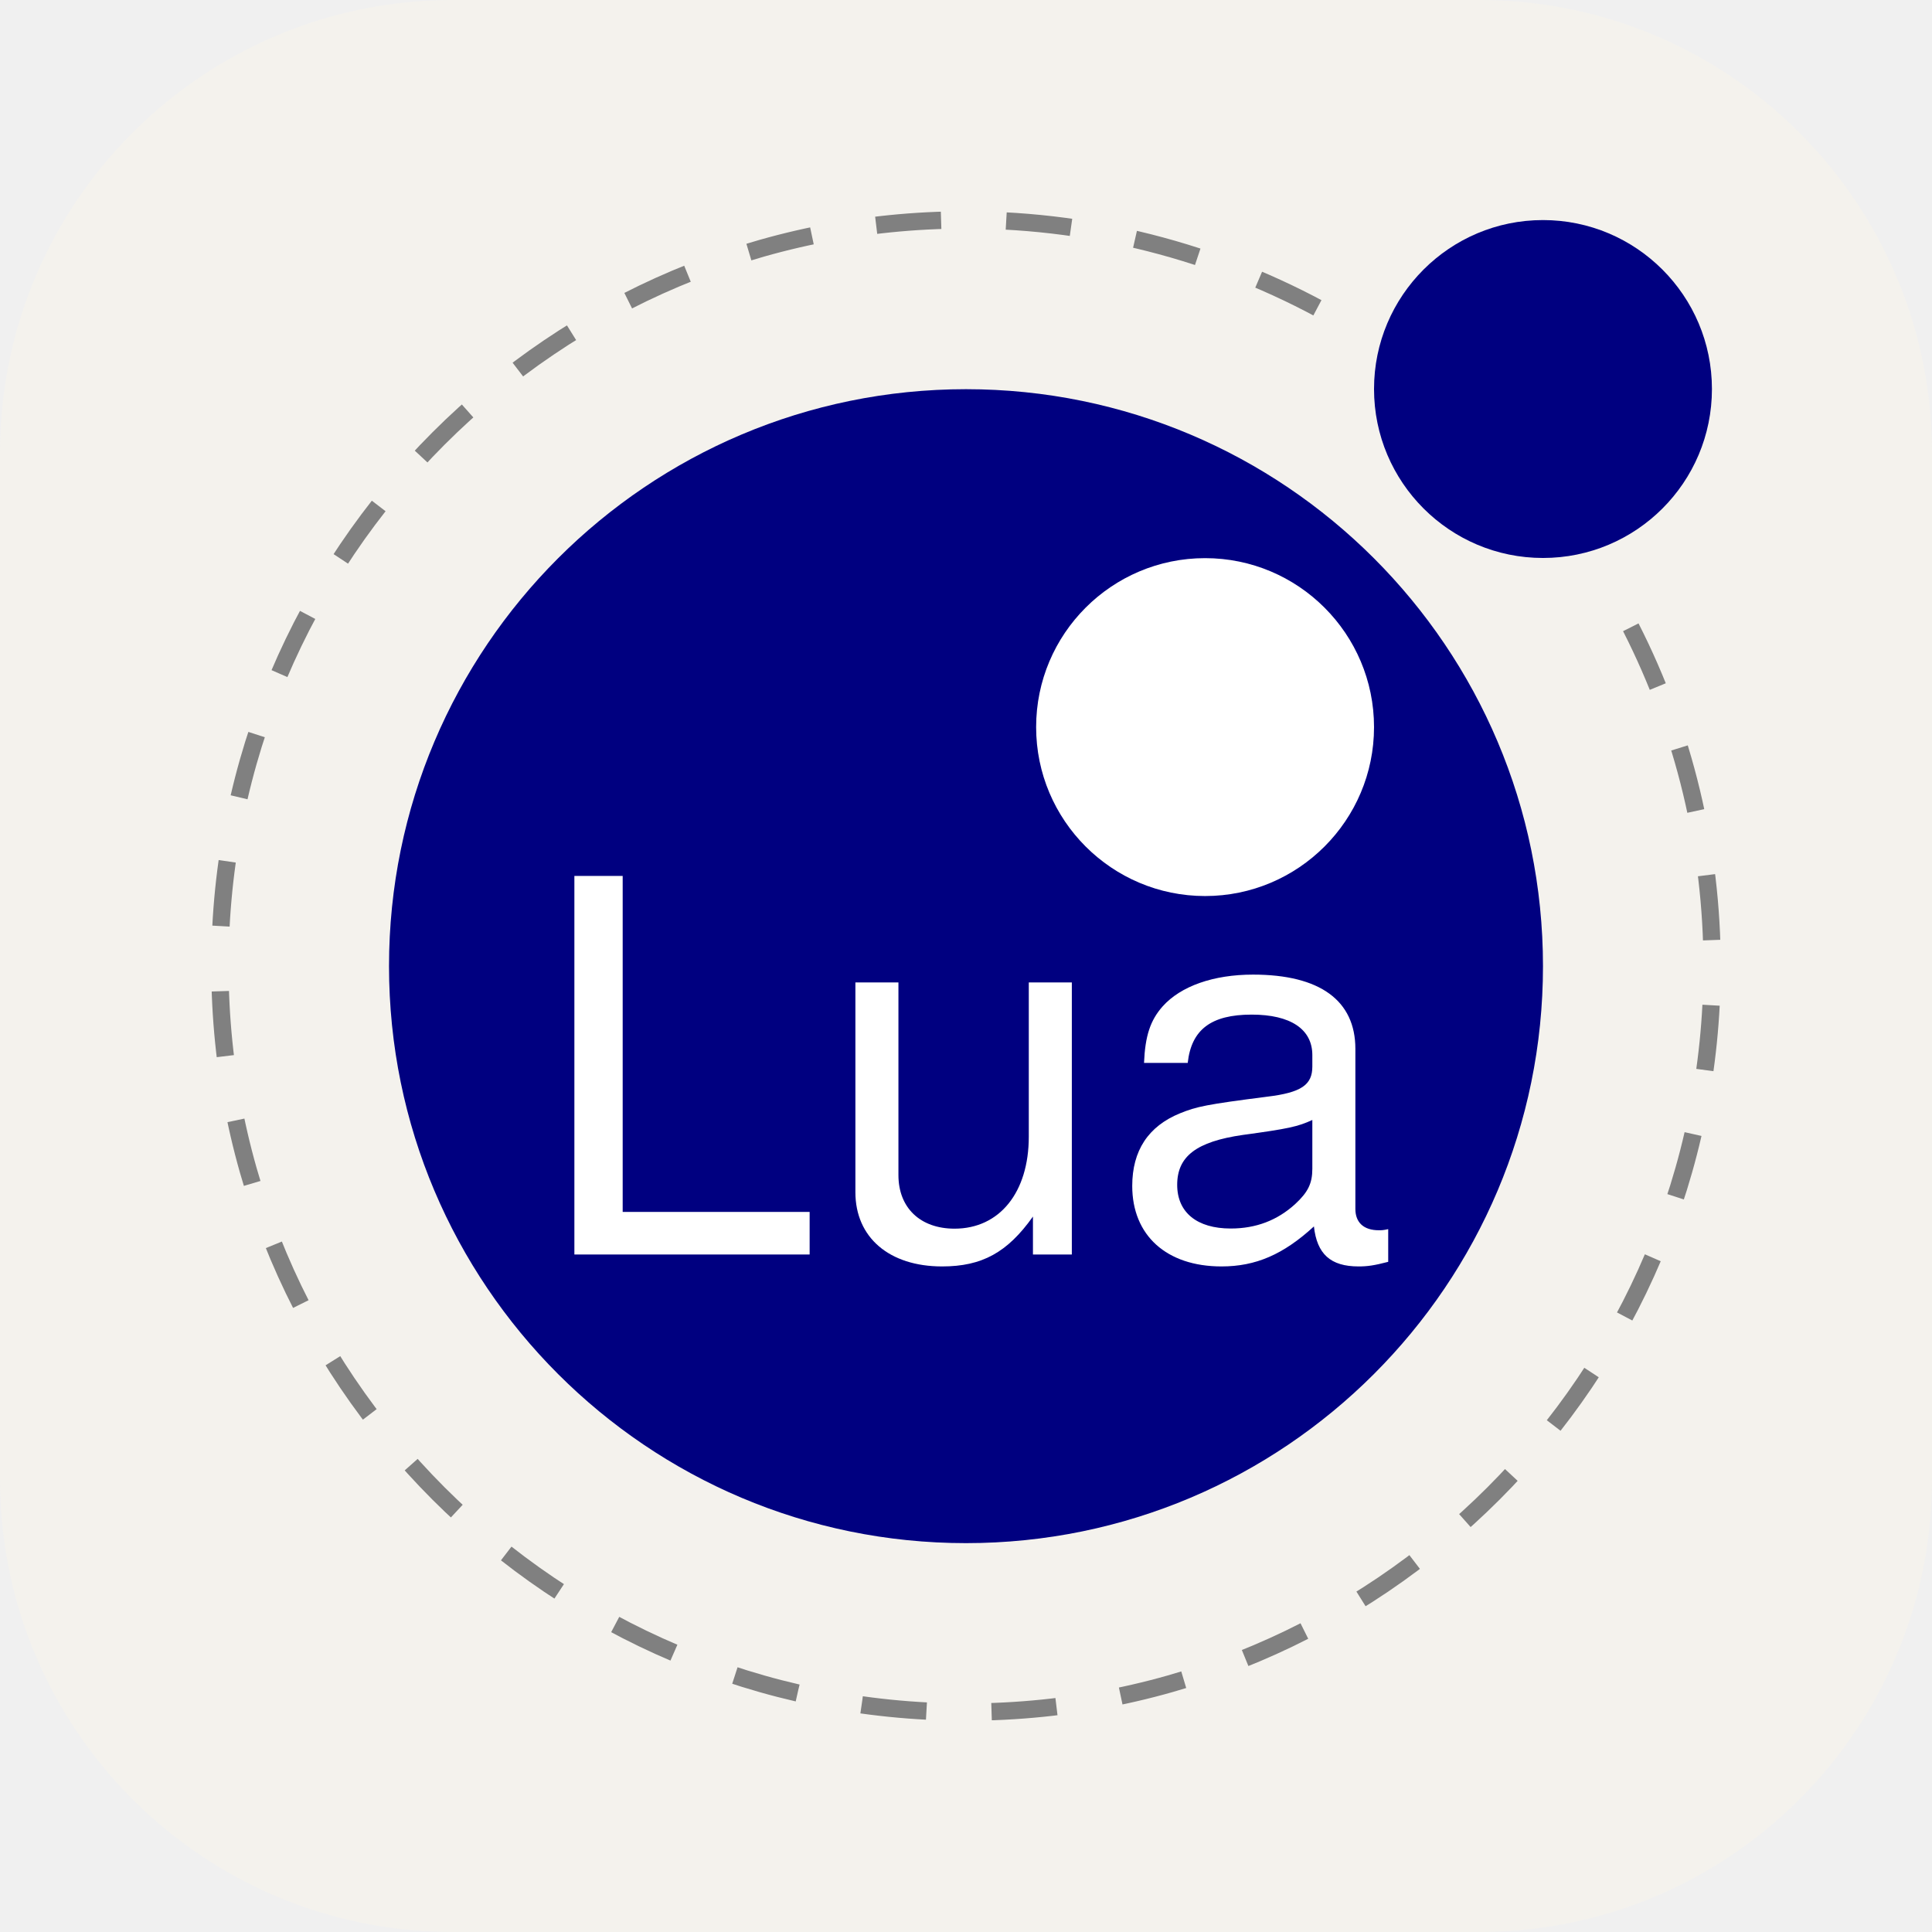
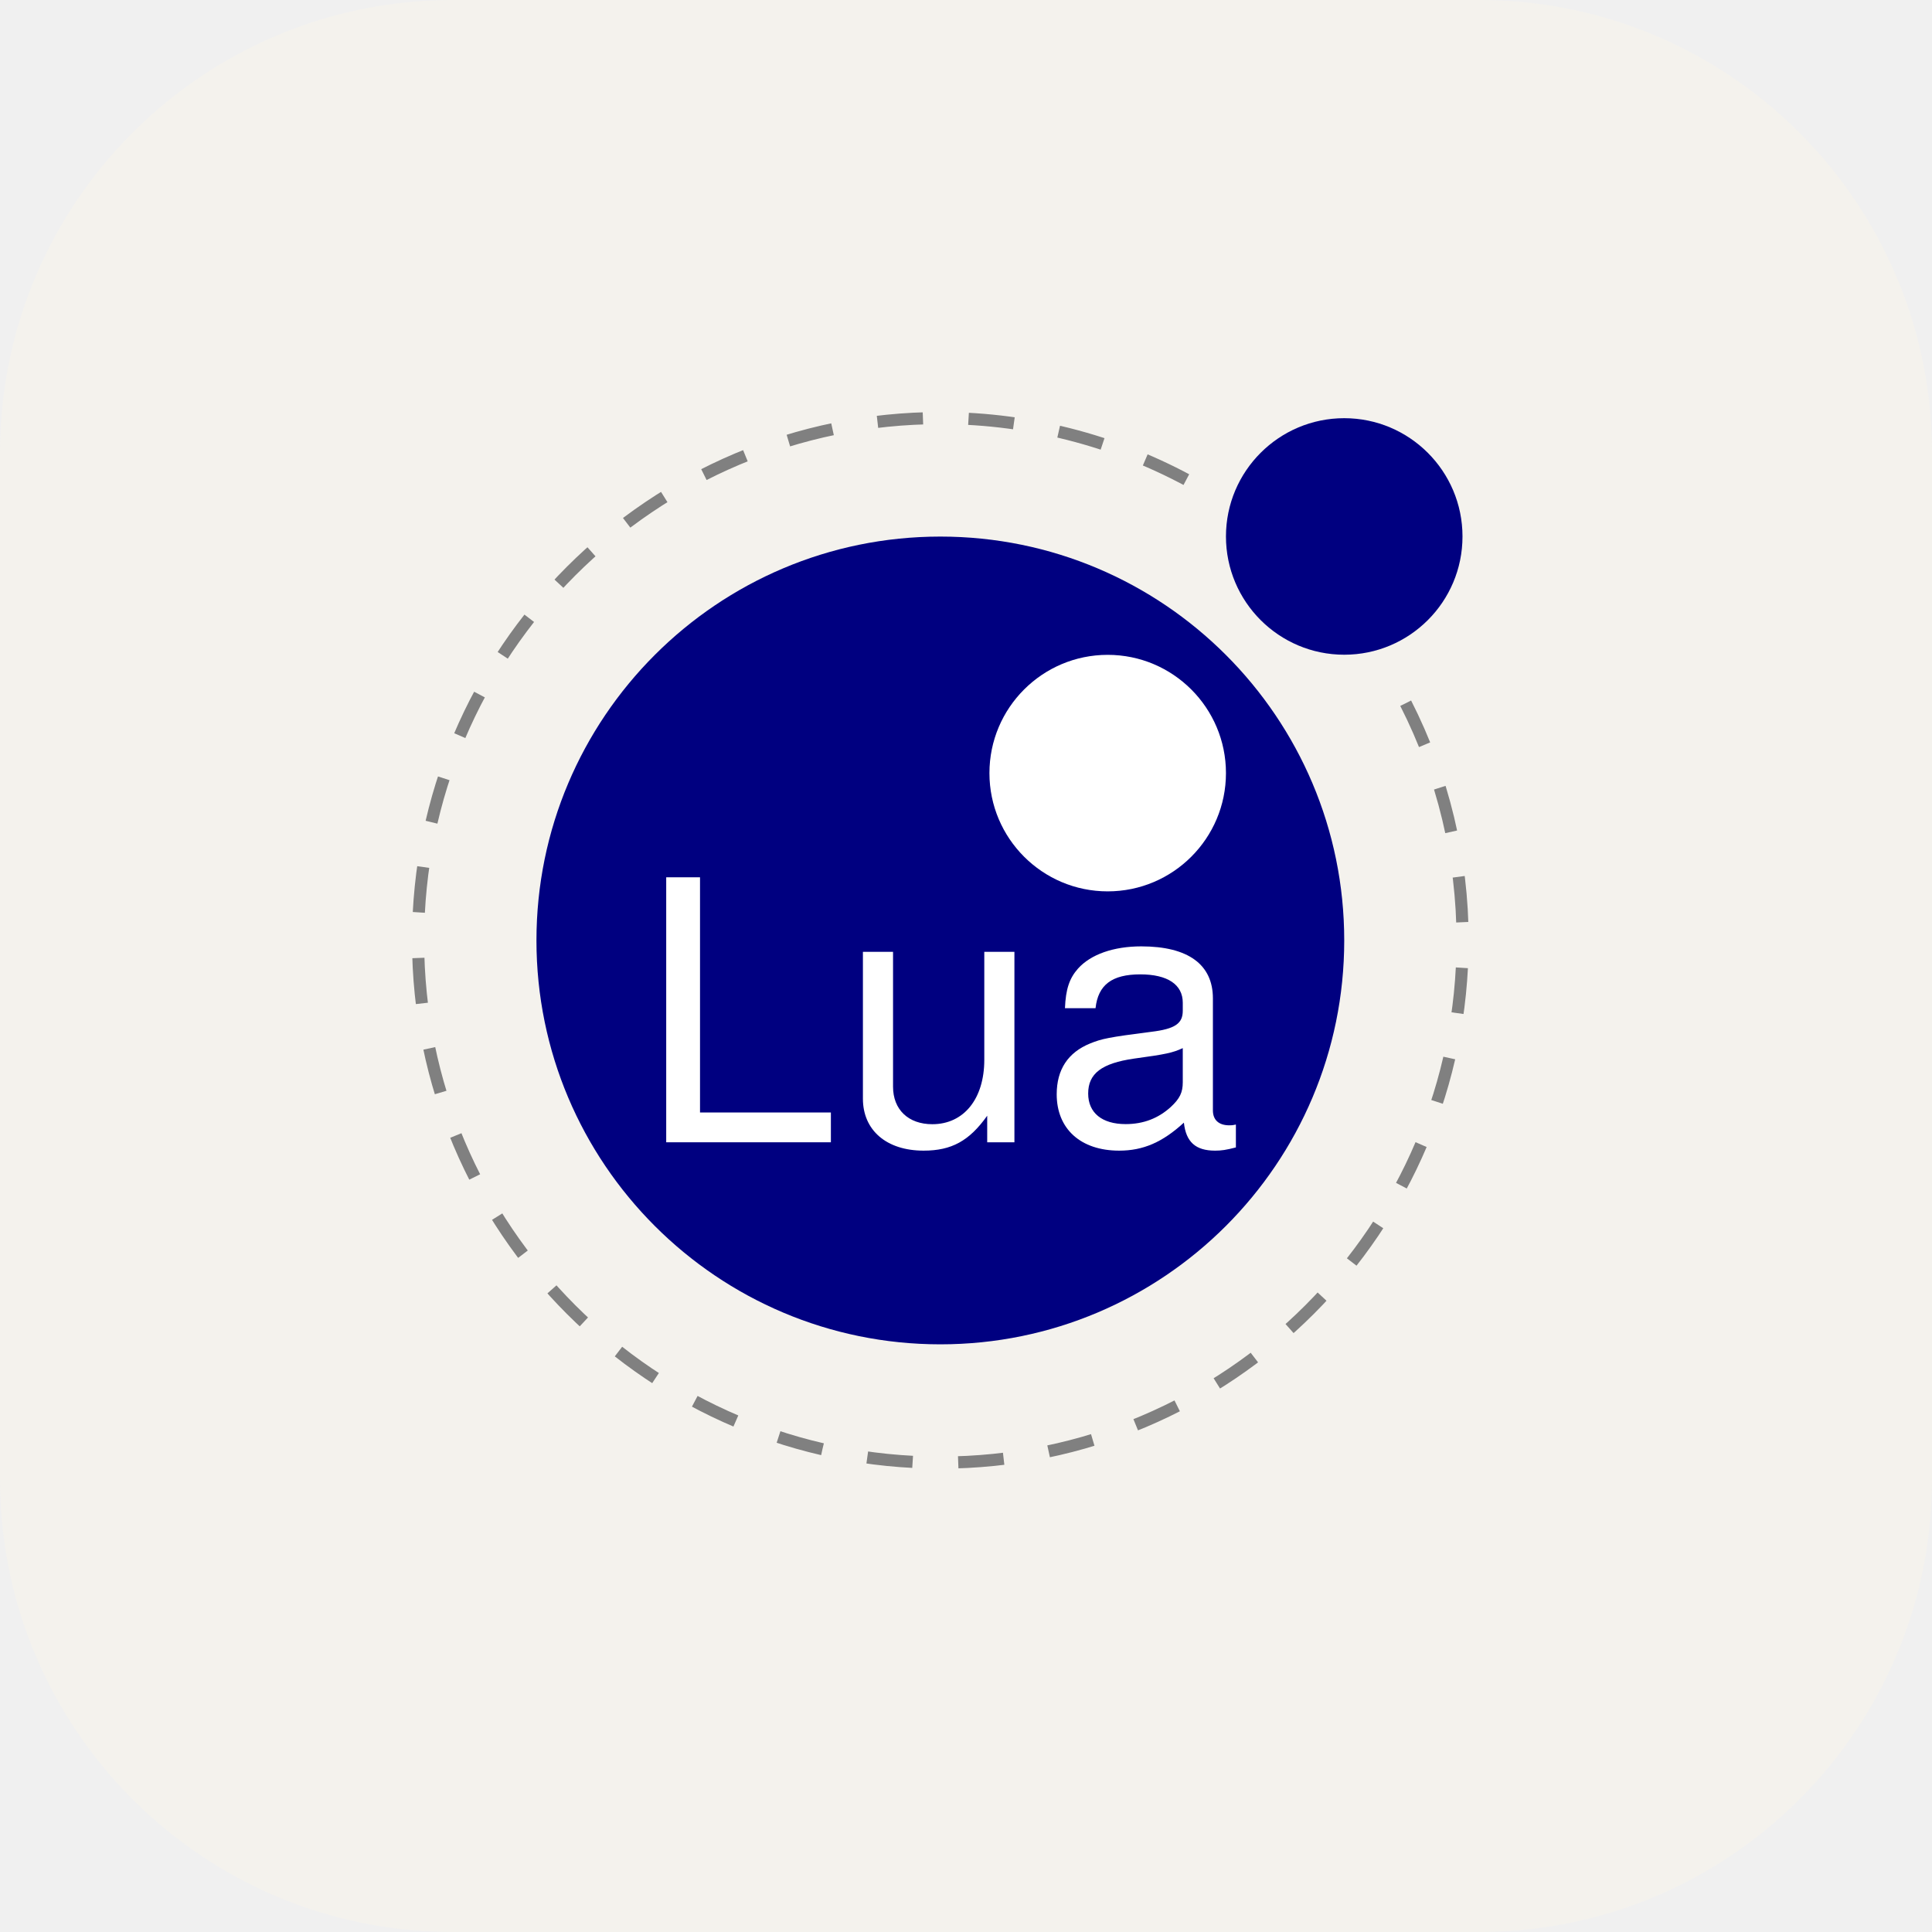
- <svg xmlns="http://www.w3.org/2000/svg" width="256" height="256" fill="none" viewBox="0 0 256 256">
-   <rect width="256" height="256" fill="#F4F2ED" rx="60" />
-   <g clip-path="url(#clip0_101_391)">
+ <svg xmlns="http://www.w3.org/2000/svg" width="256" height="256" viewBox="0 0 256 256" fill="none">
+   <rect width="256" height="256" rx="60" fill="#F4F2ED" />
+   <g transform="scale(0.7) translate(50, 50)">
    <path fill="navy" d="M204.453 128.02C204.453 85.824 170.195 51.57 128 51.57C85.805 51.57 51.547 85.824 51.547 128.02C51.547 170.219 85.805 204.473 128 204.473C170.195 204.473 204.453 170.219 204.453 128.02Z" />
    <path fill="#fff" d="M182.066 96.344C182.066 83.988 172.035 73.957 159.68 73.957C147.324 73.957 137.293 83.988 137.293 96.344C137.293 108.695 147.324 118.73 159.68 118.73C172.035 118.73 182.066 108.695 182.066 96.344Z" />
    <path fill="navy" d="M226.84 51.547C226.84 39.191 216.809 29.16 204.453 29.16C192.098 29.16 182.066 39.191 182.066 51.547C182.066 63.902 192.098 73.934 204.453 73.934C216.809 73.934 226.84 63.926 226.84 51.547Z" />
    <path fill="#fff" d="M82.508 160.586H107.281V166.227H76.109V116.066H82.508V160.586Z" />
    <path fill="#fff" d="M136.871 166.227V161.199C133.492 165.953 130.133 167.809 124.832 167.809C117.82 167.809 113.344 163.965 113.344 157.969V130.176H119.047V155.707C119.047 160.039 121.937 162.805 126.48 162.805C132.457 162.805 136.32 157.988 136.32 150.617V130.176H142.023V166.227H136.871Z" />
    <path fill="#fff" d="M183.945 167.199C182.086 167.684 181.199 167.809 180.016 167.809C176.301 167.809 174.504 166.164 174.102 162.508C170.047 166.227 166.395 167.809 161.855 167.809C154.566 167.809 150.027 163.691 150.027 157.145C150.027 152.457 152.16 149.227 156.363 147.516C158.559 146.629 159.805 146.352 167.914 145.316C172.457 144.77 173.891 143.734 173.891 141.328V139.805C173.891 136.363 171 134.441 165.848 134.441C160.48 134.441 157.863 136.426 157.379 140.84H151.59C151.738 137.27 152.414 135.203 154.062 133.344C156.469 130.66 160.797 129.141 166.035 129.141C174.906 129.141 179.594 132.582 179.594 138.98V160.188C179.594 161.98 180.691 163.016 182.699 163.016C183.035 163.016 183.313 163.016 183.945 162.867V167.199ZM173.891 148.402C171.969 149.289 170.723 149.562 164.664 150.387C158.539 151.273 155.984 153.215 155.984 156.996C155.984 160.652 158.602 162.785 163.078 162.785C166.457 162.785 169.266 161.684 171.613 159.551C173.32 157.969 173.891 156.809 173.891 154.863V148.402Z" />
    <path stroke="gray" stroke-dasharray="8.63 8.63" stroke-miterlimit="10" stroke-width="2.294" d="M216.09 83.121C223.164 97.019 226.859 112.394 226.859 128C226.859 182.574 182.574 226.859 128 226.859C73.426 226.859 29.141 182.574 29.141 128C29.141 73.426 73.426 29.141 128 29.141C145.551 29.141 162.762 33.809 177.883 42.637" />
  </g>
-   <defs>
-     <clipPath id="clip0_101_391">
-       <rect width="200" height="200" fill="#fff" transform="translate(28 28)" />
-     </clipPath>
-   </defs>
</svg>
